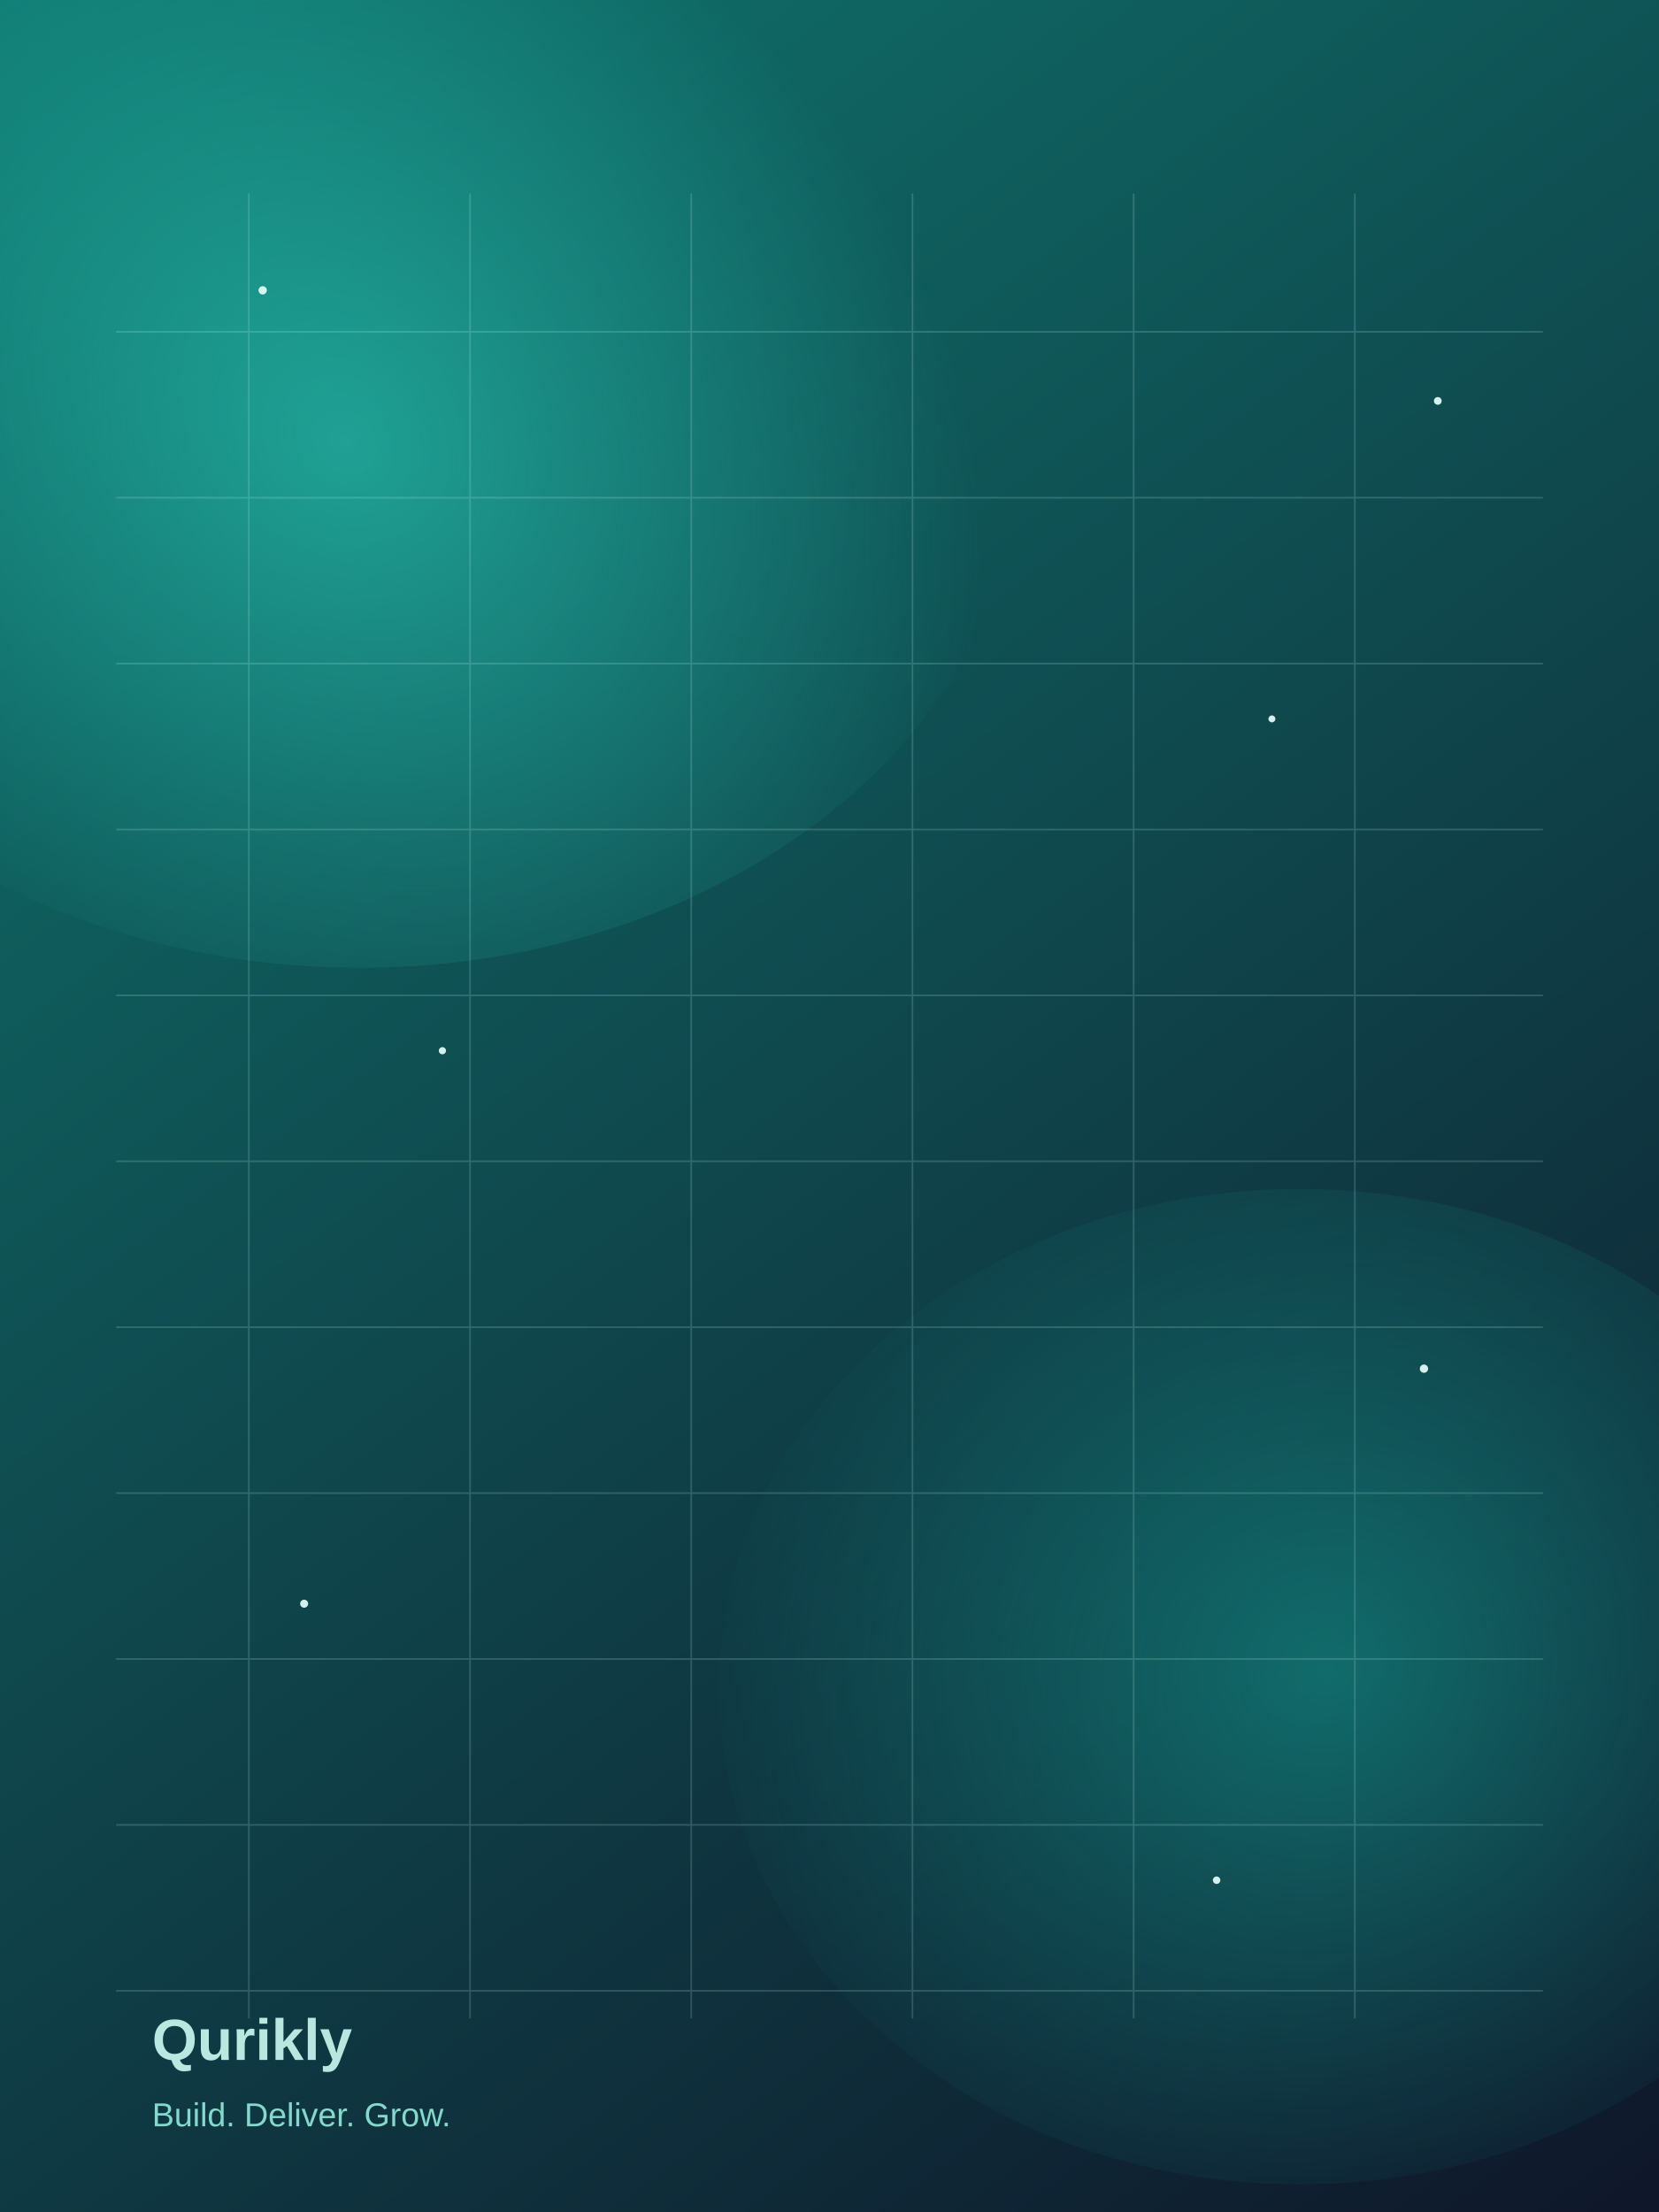
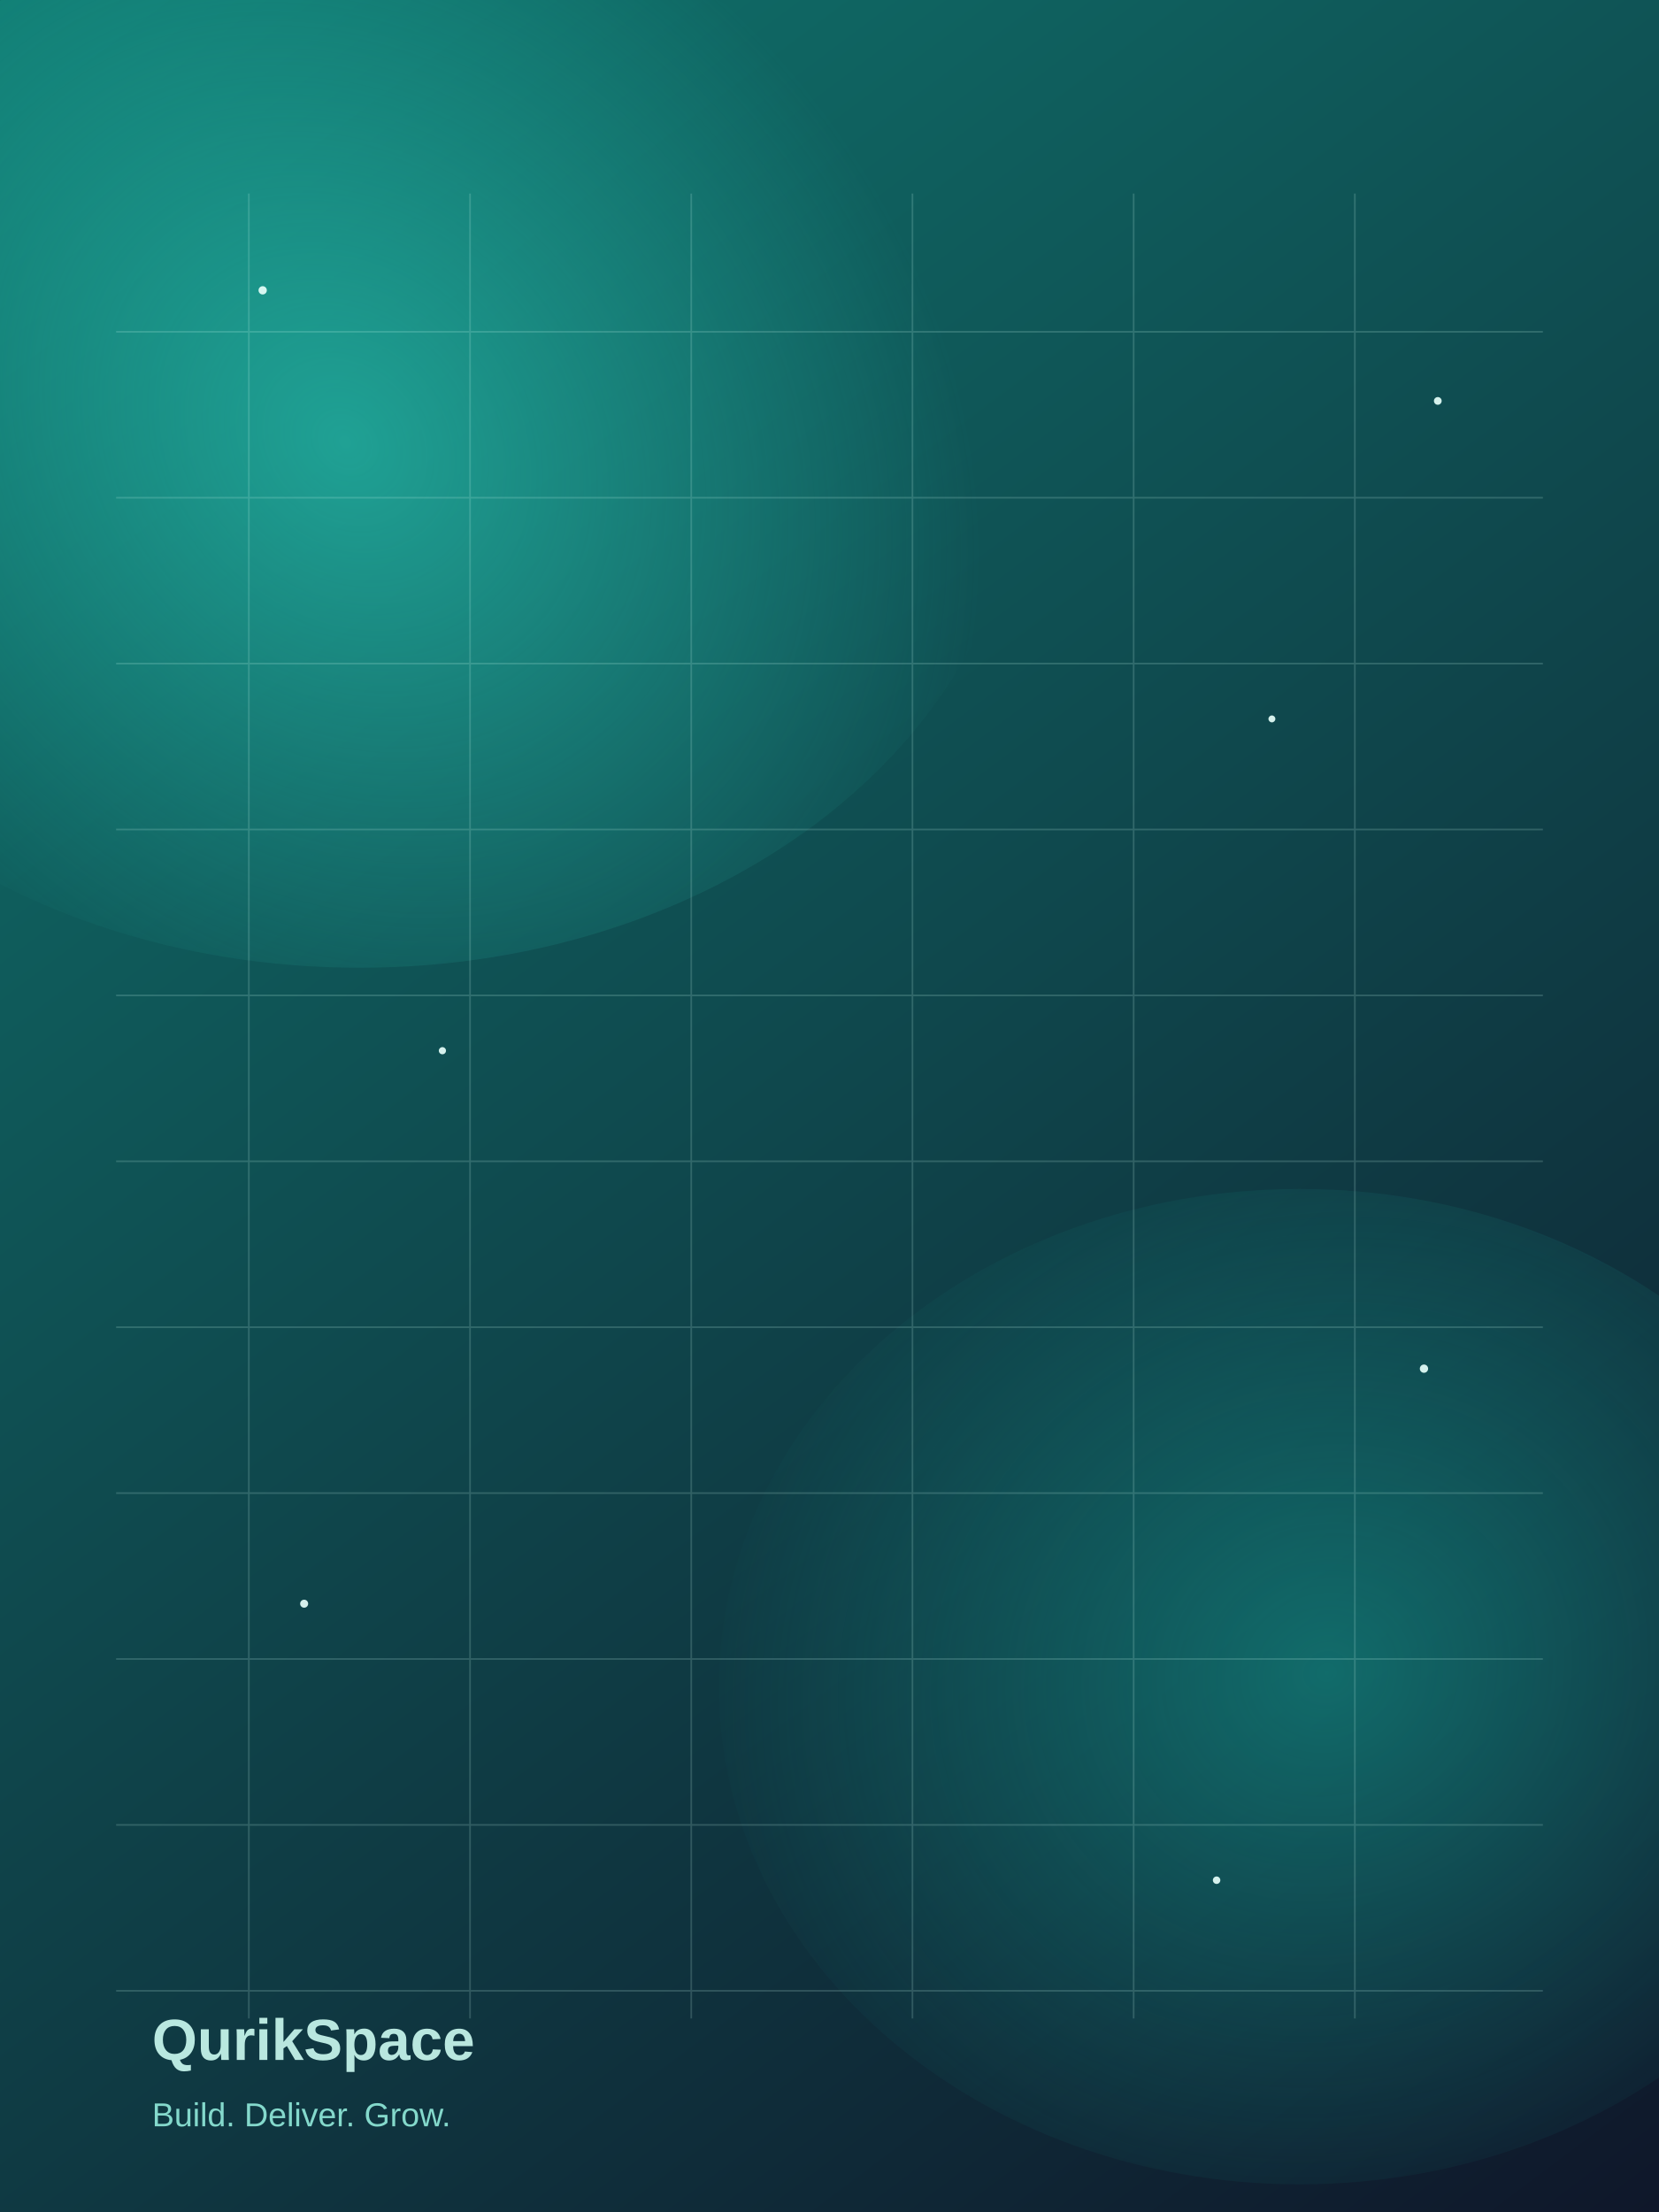
<svg xmlns="http://www.w3.org/2000/svg" width="1200" height="1600" viewBox="0 0 1200 1600" fill="none">
  <defs>
    <linearGradient id="bg" x1="0" y1="0" x2="1200" y2="1600" gradientUnits="userSpaceOnUse">
      <stop stop-color="#0F766E" />
      <stop offset="1" stop-color="#0F172A" />
    </linearGradient>
    <radialGradient id="glow1" cx="0" cy="0" r="1" gradientUnits="userSpaceOnUse" gradientTransform="translate(250 320) rotate(47) scale(500 420)">
      <stop stop-color="#2DD4BF" stop-opacity="0.55" />
      <stop offset="1" stop-color="#2DD4BF" stop-opacity="0" />
    </radialGradient>
    <radialGradient id="glow2" cx="0" cy="0" r="1" gradientUnits="userSpaceOnUse" gradientTransform="translate(960 1210) rotate(-18) scale(460 420)">
      <stop stop-color="#14B8A6" stop-opacity="0.45" />
      <stop offset="1" stop-color="#14B8A6" stop-opacity="0" />
    </radialGradient>
  </defs>
  <rect width="1200" height="1600" fill="url(#bg)" />
  <ellipse cx="260" cy="320" rx="480" ry="380" fill="url(#glow1)" />
  <ellipse cx="940" cy="1220" rx="420" ry="360" fill="url(#glow2)" />
  <g opacity="0.18" stroke="#CCFBF1" stroke-width="1.2">
    <path d="M84 240h1032" />
    <path d="M84 360h1032" />
    <path d="M84 480h1032" />
    <path d="M84 600h1032" />
    <path d="M84 720h1032" />
    <path d="M84 840h1032" />
    <path d="M84 960h1032" />
    <path d="M84 1080h1032" />
    <path d="M84 1200h1032" />
    <path d="M84 1320h1032" />
    <path d="M84 1440h1032" />
    <path d="M180 140v1320" />
    <path d="M340 140v1320" />
    <path d="M500 140v1320" />
    <path d="M660 140v1320" />
    <path d="M820 140v1320" />
    <path d="M980 140v1320" />
  </g>
  <g fill="#E6FFFA" fill-opacity="0.92">
    <circle cx="190" cy="210" r="3" />
    <circle cx="1040" cy="290" r="2.8" />
    <circle cx="920" cy="520" r="2.5" />
    <circle cx="320" cy="760" r="2.6" />
    <circle cx="1030" cy="990" r="3" />
    <circle cx="220" cy="1160" r="2.9" />
    <circle cx="880" cy="1360" r="2.7" />
  </g>
  <text x="110" y="1490" fill="#CCFBF1" fill-opacity="0.9" font-family="Segoe UI, Arial, sans-serif" font-size="42" font-weight="600">
-     Qurikly
+     QurikSpace
  </text>
  <text x="110" y="1538" fill="#99F6E4" fill-opacity="0.85" font-family="Segoe UI, Arial, sans-serif" font-size="24">
    Build. Deliver. Grow.
  </text>
</svg>
